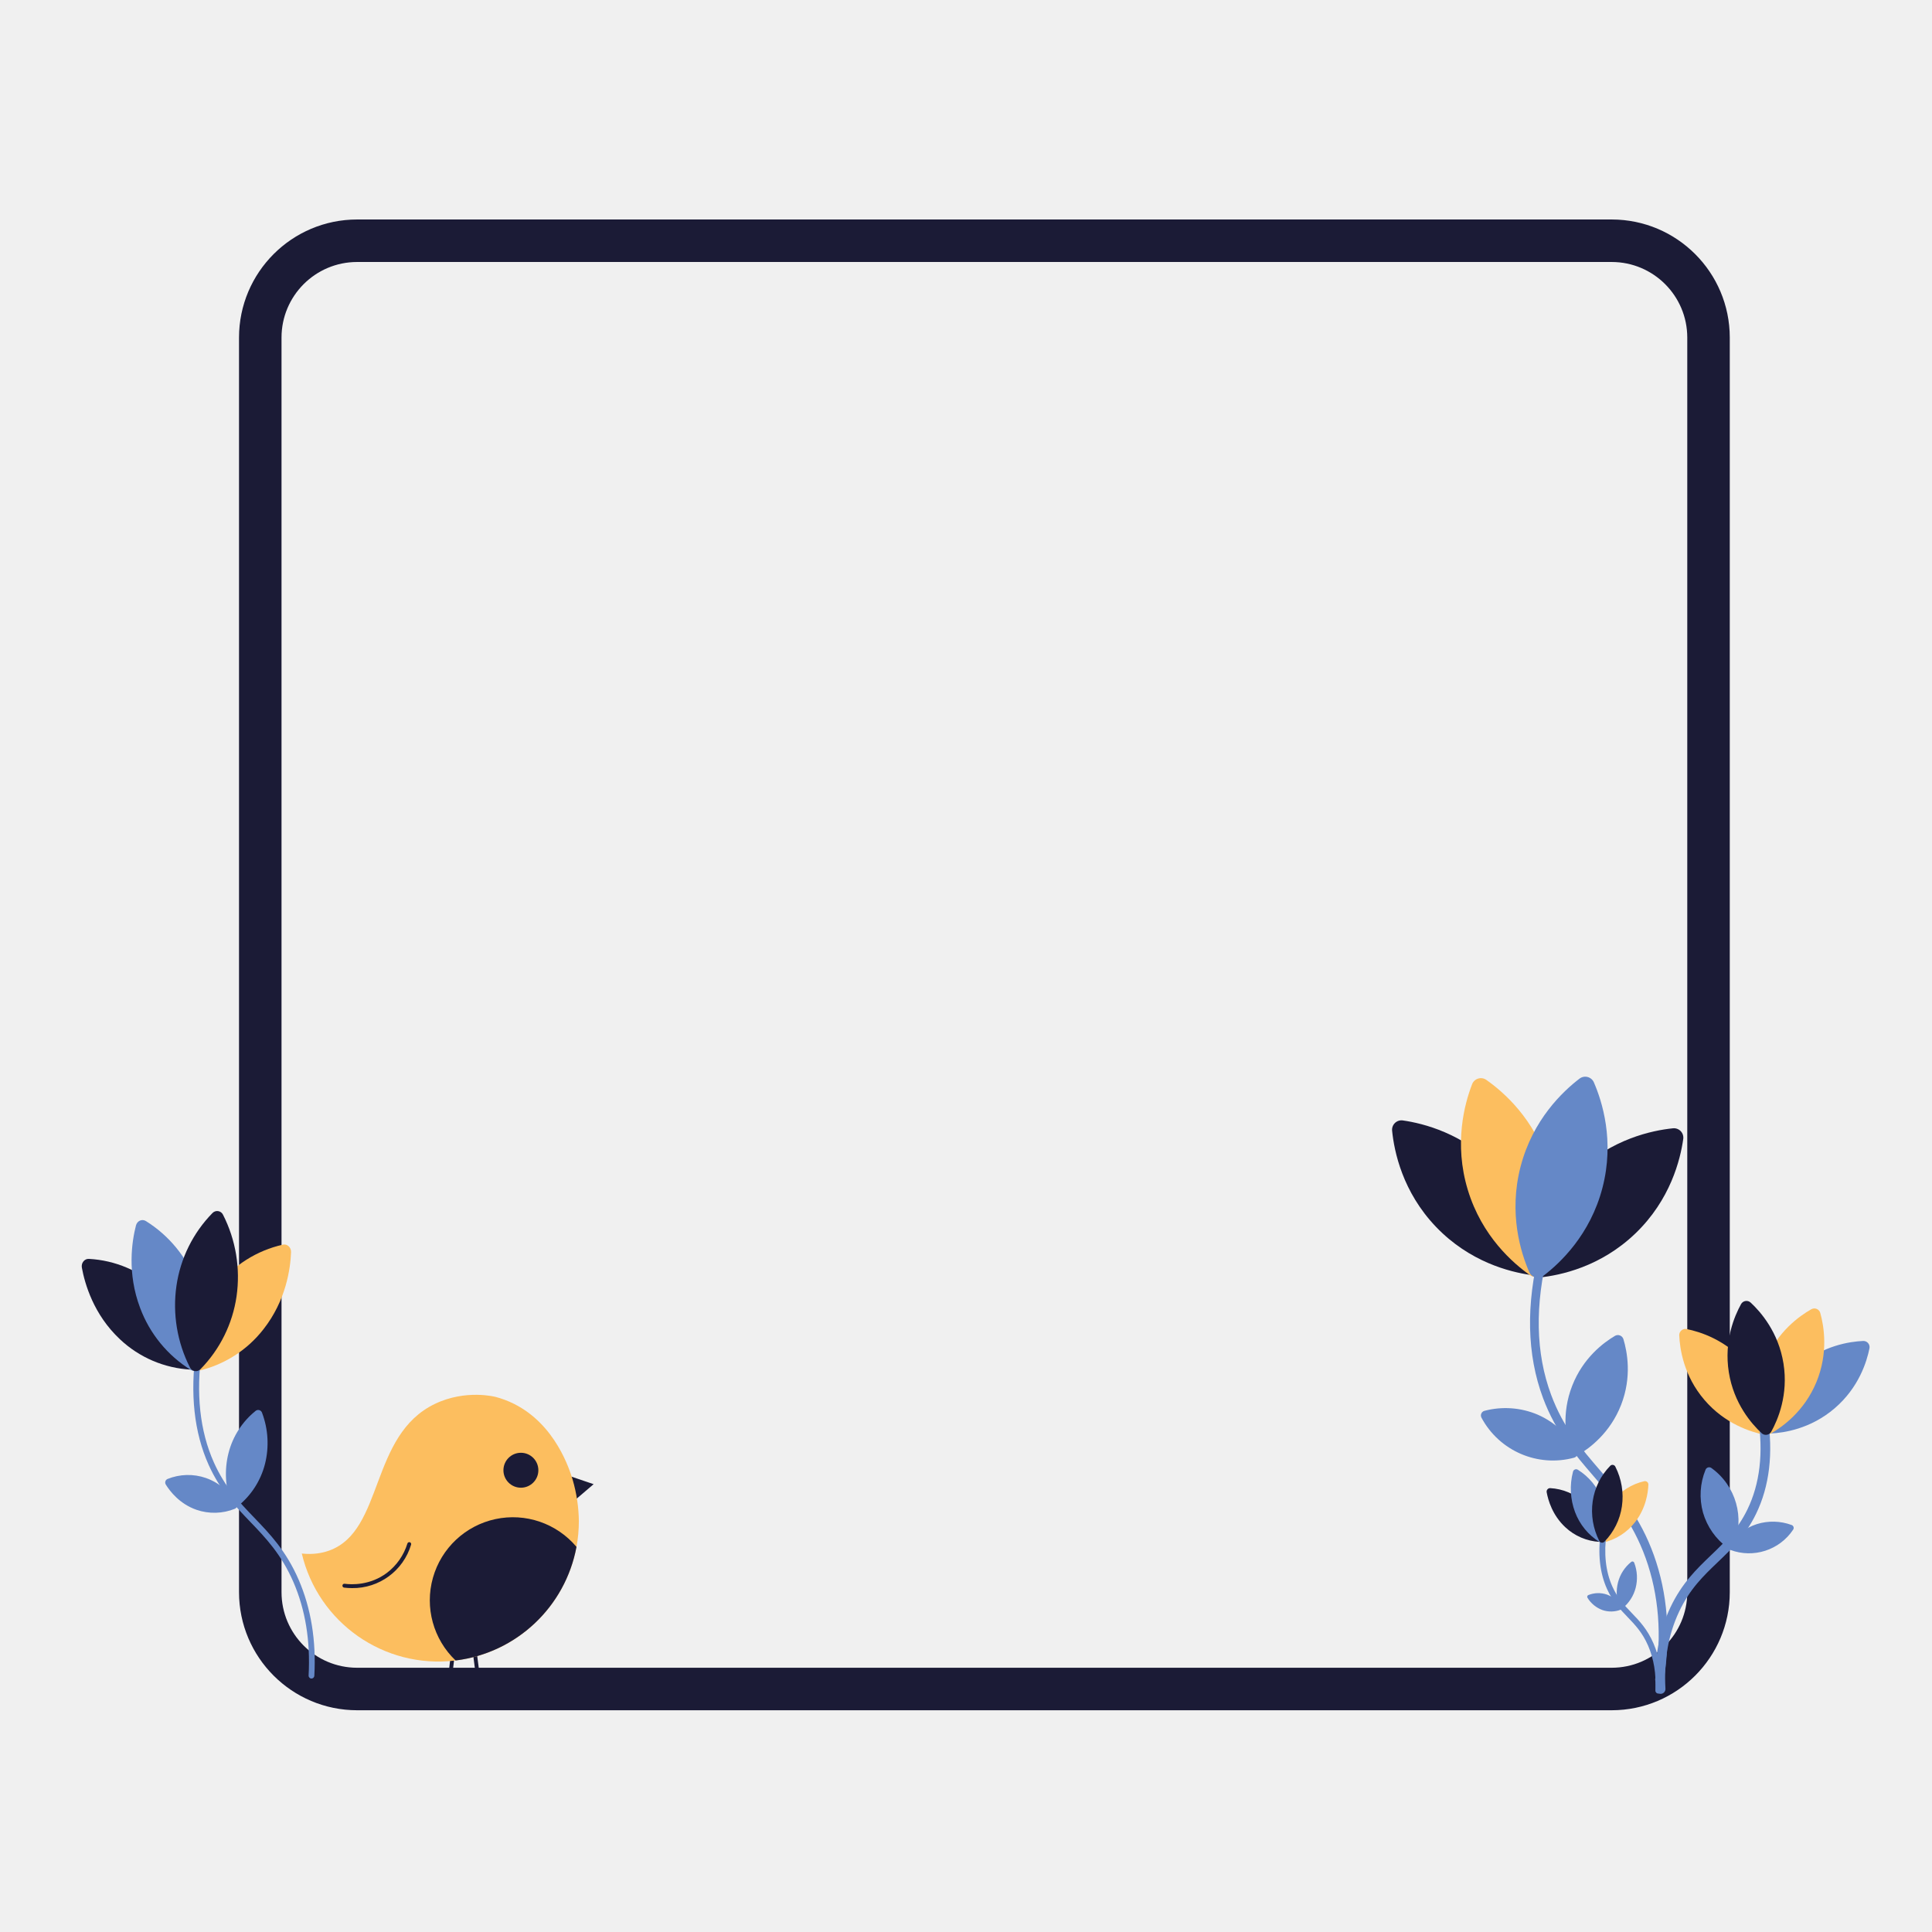
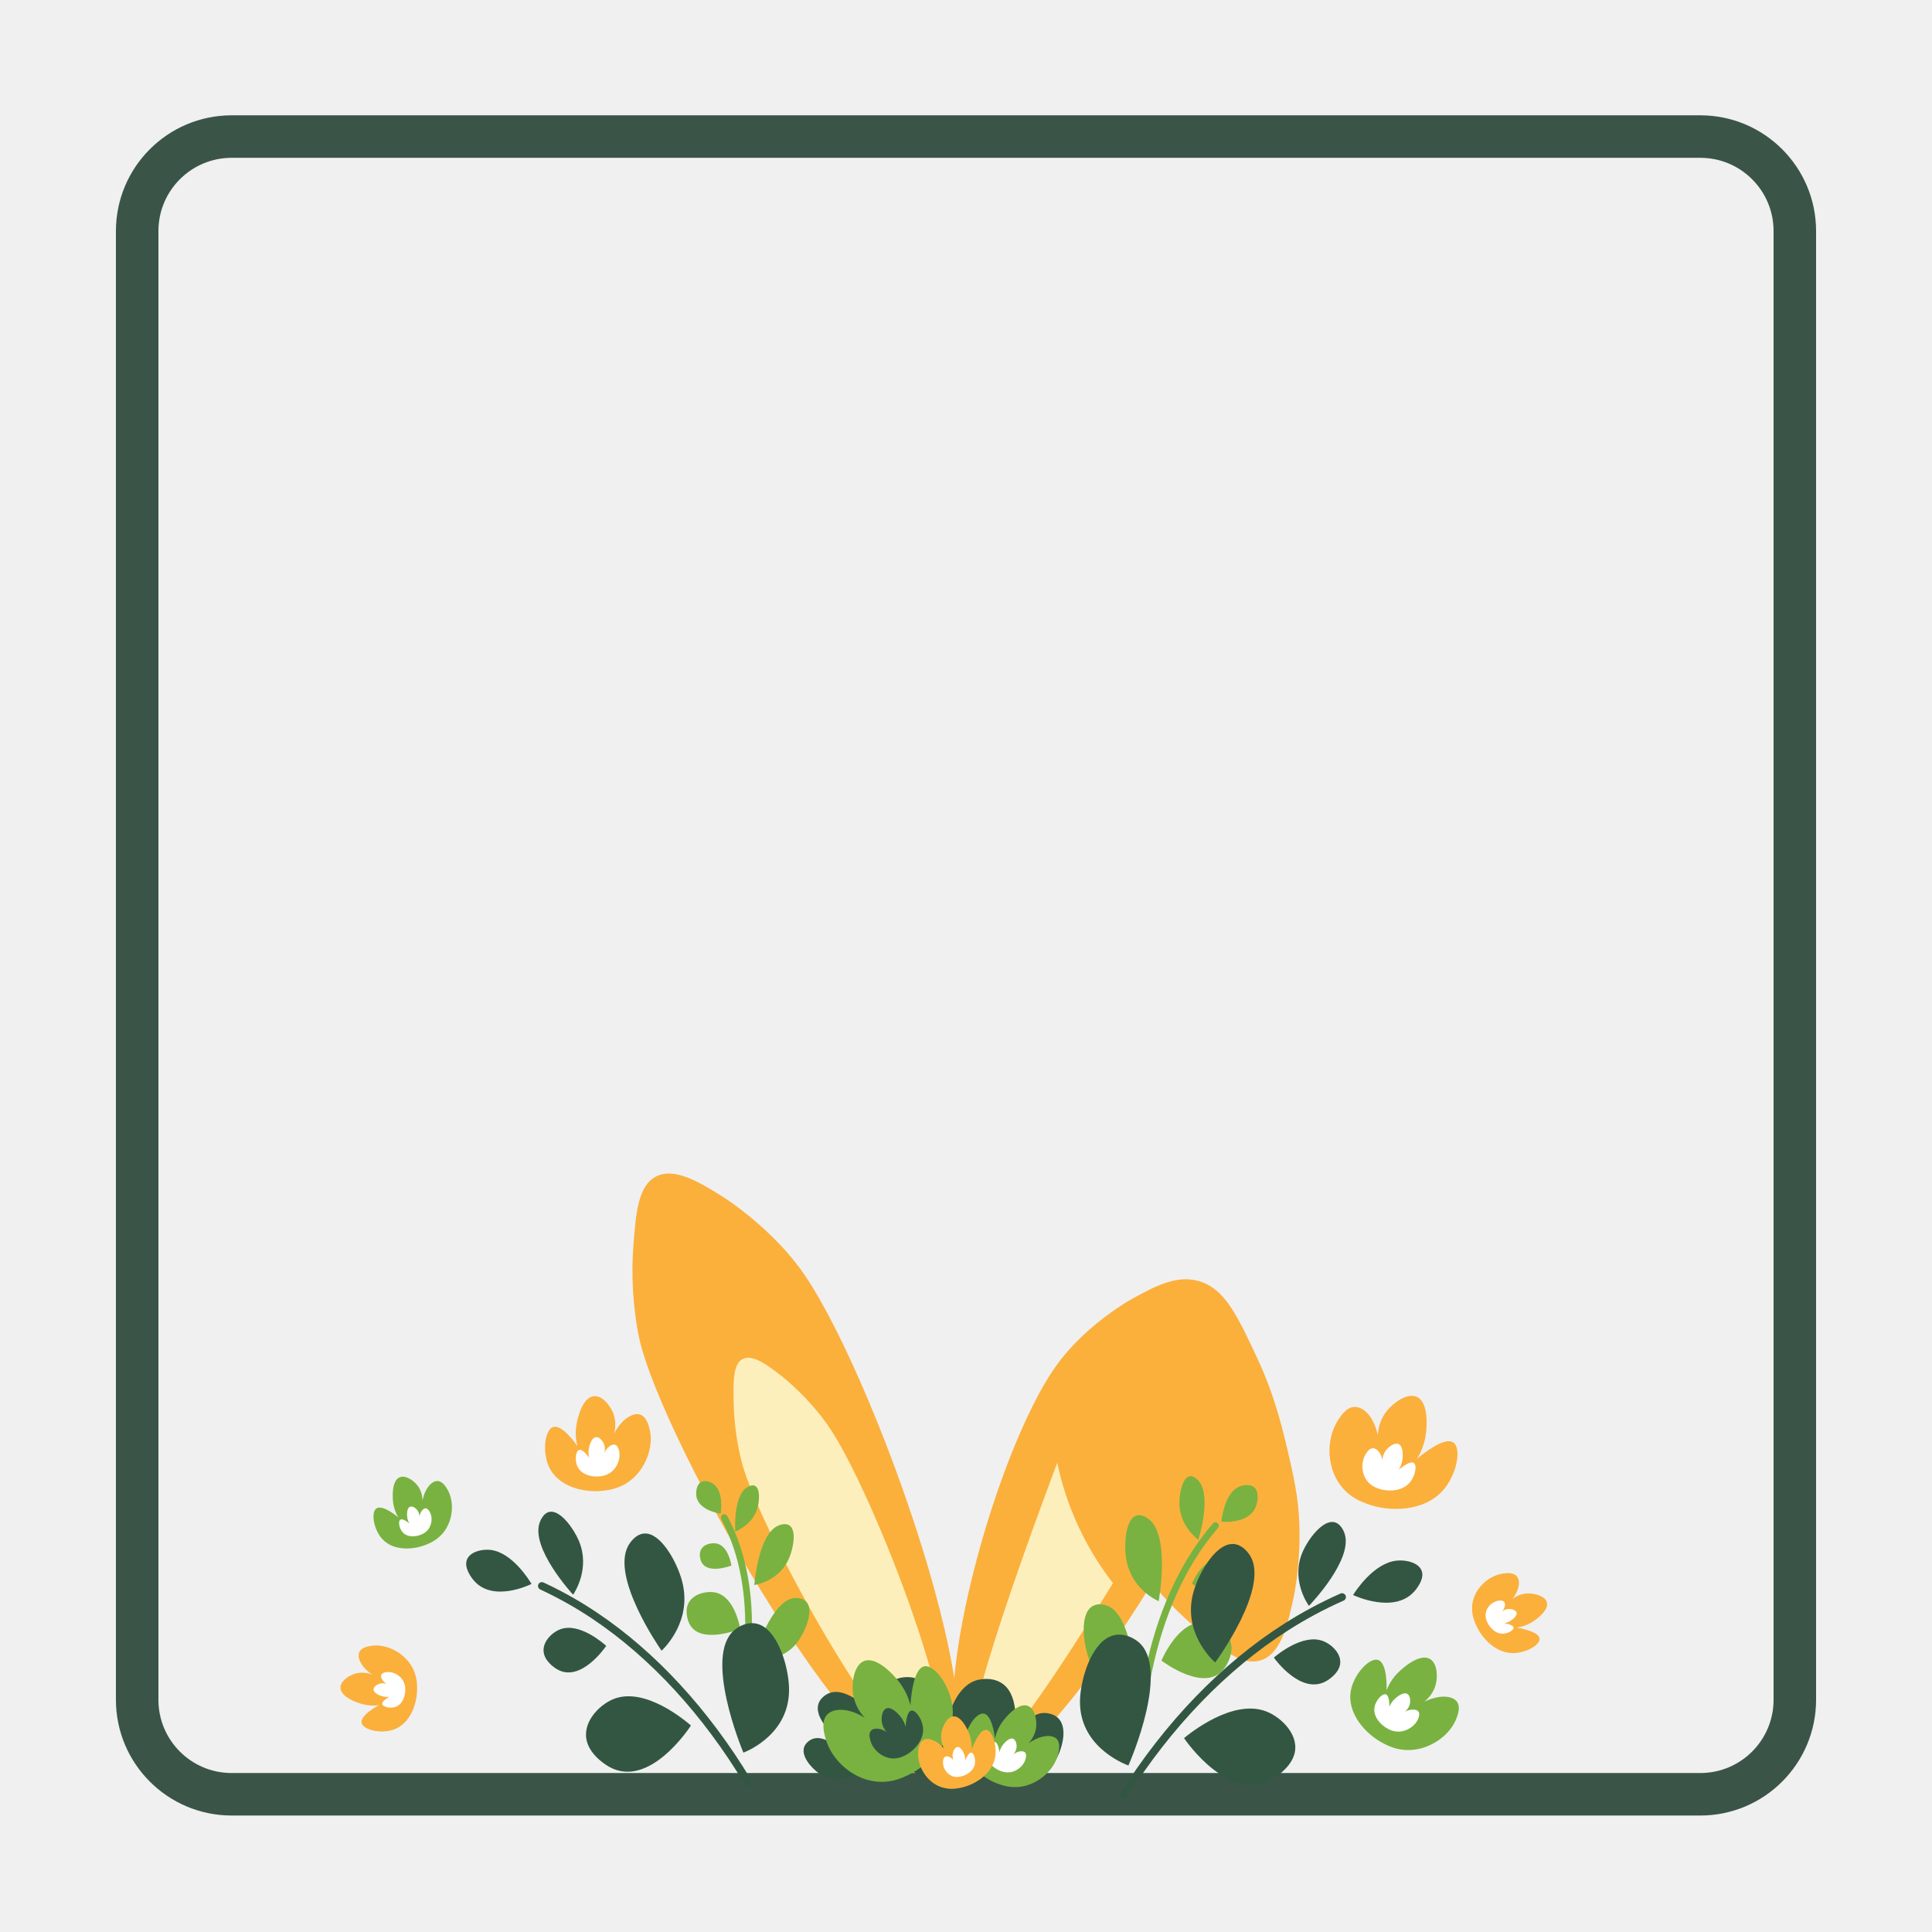
<svg xmlns="http://www.w3.org/2000/svg" viewBox="0 0 2000 2000" width="300" height="300" fill="none">
  <defs>
-     <style>.clse6-1{fill:#1b1b36}.clse6-2{fill:#6588c7}.clse6-3{fill:#fcbe5f}</style>
+     <style>.clse8-1{fill:#79b241}.clse8-2{fill:#fff}.clse8-3{fill:#fbb03c}.clse8-4{fill:#fdefbb}.clse8-6{fill:#335643}</style>
  </defs>
-   <path class="clse6-1" d="M1668.47 1770.45H369.63a122.34 122.34 0 0 1-122.2-122.2V349.41a122.34 122.34 0 0 1 122.2-122.2h1298.84a122.33 122.33 0 0 1 122.19 122.2v1298.84a122.33 122.33 0 0 1-122.19 122.2M369.63 271.21a78.29 78.29 0 0 0-78.2 78.2v1298.84a78.29 78.29 0 0 0 78.2 78.2h1298.84a78.28 78.28 0 0 0 78.19-78.2V349.41a78.28 78.28 0 0 0-78.19-78.2Z" />
-   <path class="clse6-2" d="M1862 1414.35c-25 21.45-33.15 48.17-35.92 62a6.38 6.38 0 0 0 6.55 7.61c14.12-.65 41.77-4.75 66.72-26.2s33.15-48.17 35.92-62a6.38 6.38 0 0 0-6.55-7.61c-14.12.65-41.72 4.75-66.72 26.2" />
-   <path class="clse6-3" d="M1827.4 1408.88c-12.55 30.41-7.79 57.95-4 71.57a6.38 6.38 0 0 0 9.28 3.83c12.3-7 35.1-23.13 47.66-53.54s7.79-58 4-71.57a6.37 6.37 0 0 0-9.28-3.83c-12.3 6.96-35.06 23.13-47.66 53.54" />
-   <path class="clse6-3" d="M1807.94 1411.89c21.39 25 25.42 52.66 26 66.78a6.38 6.38 0 0 1-7.63 6.53c-13.86-2.8-40.56-11.07-61.95-36.07s-25.42-52.66-26-66.78a6.38 6.38 0 0 1 7.63-6.53c13.86 2.8 40.56 11.07 61.95 36.07" />
-   <path class="clse6-2" d="M1762.93 1565.79a68.6 68.6 0 0 0 25.55 36.45 4 4 0 0 0 6-1.7 67.52 67.52 0 0 0-22.86-80.88 4 4 0 0 0-6 1.7 68.62 68.62 0 0 0-2.69 44.43" />
-   <path class="clse6-2" d="M1818.52 1577.8a55.78 55.78 0 0 0-28.87 21.82 3.22 3.22 0 0 0 1.55 4.83 54.93 54.93 0 0 0 65.06-20.94 3.22 3.22 0 0 0-1.55-4.83 55.86 55.86 0 0 0-36.19-.88" />
-   <path class="clse6-2" d="M1719.09 1753.45a5 5 0 0 1-5-4.7c-1.86-31 3.2-59.45 15-84.56 11.93-25.31 27.33-40 42.22-54.3 14-13.41 27.25-26.08 37.51-47.1 13.05-26.74 16.8-58.89 11.13-95.55a5 5 0 0 1 9.89-1.52c6 38.71 1.93 72.85-12 101.46-11 22.62-25.54 36.5-39.57 49.93-14.89 14.25-29 27.71-40.1 51.35s-15.85 50.38-14.1 79.69a5 5 0 0 1-4.69 5.29Z" />
-   <path class="clse6-1" d="M1789.67 1420.55c5.18 32.49 23.62 53.49 34 63.11a6.38 6.38 0 0 0 9.92-1.58c6.85-12.37 17.85-38.06 12.67-70.55s-23.62-53.49-34-63.12a6.39 6.39 0 0 0-9.92 1.58c-6.85 12.37-17.85 38.06-12.67 70.56m-239.89-211.01c34.79 36.29 43.33 78.12 45.49 99.61a9.75 9.75 0 0 1-11.08 10.62c-21.38-3.07-62.81-13.38-97.59-49.67s-43.33-78.12-45.49-99.61a9.75 9.75 0 0 1 11.08-10.62c21.37 3.07 62.81 13.38 97.59 49.67" />
-   <path class="clse6-3" d="M1603.2 1206.3c14.62 48.1 3.32 89.28-4.47 109.42a9.75 9.75 0 0 1-14.68 4.46c-17.68-12.4-50-40.33-64.59-88.43s-3.32-89.27 4.47-109.41a9.74 9.74 0 0 1 14.68-4.46c17.68 12.4 49.97 40.33 64.59 88.42" />
-   <path class="clse6-1" d="M1632.35 1213.74c-36.2 34.88-46.4 76.34-49.42 97.72a9.75 9.75 0 0 0 10.65 11c21.48-2.21 63.29-10.86 99.5-45.73s46.4-76.34 49.42-97.72a9.75 9.75 0 0 0-10.65-11c-21.48 2.21-63.3 10.86-99.5 45.73" />
-   <path class="clse6-2" d="M1658.86 1229.6c-12.65 48.64-43.79 77.86-61 91a9.76 9.76 0 0 1-14.85-3.87c-8.59-19.81-21.55-60.5-8.89-109.14s43.8-77.86 61-91a9.75 9.75 0 0 1 14.85 3.86c8.6 19.81 21.55 60.55 8.89 109.15m19.28 224.78c-11.34 29.08-32.67 44.84-44.2 51.67a6.06 6.06 0 0 1-8.88-3.46c-3.86-12.84-8.89-38.88 2.45-68s32.67-44.83 44.21-51.67a6 6 0 0 1 8.87 3.47c3.87 12.88 8.9 38.91-2.45 67.99" />
-   <path class="clse6-2" d="M1591.85 1464.46a85.22 85.22 0 0 1 40.69 37.44 4.92 4.92 0 0 1-3.07 7.11 83.91 83.91 0 0 1-95.85-41.41 4.93 4.93 0 0 1 3.08-7.11 85.22 85.22 0 0 1 55.15 3.97" />
-   <path class="clse6-2" d="M1717.94 1743.09a4 4 0 0 1-.7-.06 4.49 4.49 0 0 1-3.75-5.14c7.06-44.84 3.75-86.83-9.86-124.8-13.67-38.13-34.16-61.94-54-85-19.18-22.27-39-45.31-52.27-80.8-16.8-45-17.9-96.82-3.27-154.18a4.5 4.5 0 1 1 8.72 2.22c-14.17 55.55-13.16 105.62 3 148.81 12.69 34 31.14 55.41 50.66 78.08 20.36 23.65 41.41 48.1 55.64 87.8 14.12 39.41 17.58 82.9 10.28 129.24a4.5 4.5 0 0 1-4.45 3.83" />
-   <path class="clse6-1" d="M1640.3 1555.73c13.33 12.46 17.72 28 19.19 36a3.61 3.61 0 0 1-3.5 4.42 56.28 56.28 0 0 1-35.65-15.23c-13.34-12.46-17.72-28-19.2-36a3.62 3.62 0 0 1 3.5-4.42 56.28 56.28 0 0 1 35.66 15.23" />
-   <path class="clse6-2" d="M1658.79 1552.55a69.53 69.53 0 0 1 2.13 41.59 3.33 3.33 0 0 1-5 2.22 62.4 62.4 0 0 1-25.47-31.11 69.45 69.45 0 0 1-2.13-41.59 3.34 3.34 0 0 1 5-2.23 62.47 62.47 0 0 1 25.47 31.12" />
-   <path class="clse6-3" d="M1669.19 1554.3c-11.43 14.53-13.58 30.6-13.91 38.81a3.51 3.51 0 0 0 4.07 3.79 58 58 0 0 0 33.11-21c11.43-14.53 13.59-30.6 13.92-38.81a3.51 3.51 0 0 0-4.08-3.79 58 58 0 0 0-33.11 21" />
-   <path class="clse6-2" d="M1693.24 1643.73a39.84 39.84 0 0 1-13.65 21.18 2 2 0 0 1-3.21-1 43.2 43.2 0 0 1-1.43-25.82 39.84 39.84 0 0 1 13.65-21.19 2 2 0 0 1 3.21 1 43.1 43.1 0 0 1 1.43 25.83" />
-   <path class="clse6-2" d="M1663.53 1650.71a30.3 30.3 0 0 1 15.44 12.68 2 2 0 0 1-.83 2.8 27.52 27.52 0 0 1-19.34.52 30.4 30.4 0 0 1-15.43-12.68 1.94 1.94 0 0 1 .83-2.81 27.56 27.56 0 0 1 19.33-.51" />
-   <path class="clse6-2" d="M1716.66 1753.15h-.17a3 3 0 0 1-2.83-3.16c.94-17.06-1.6-32.66-7.54-46.37s-13.46-21.54-21.41-29.81c-7.5-7.81-15.27-15.89-21.17-29-7.46-16.61-9.62-36.42-6.43-58.9a3 3 0 0 1 6 .85c-3 21.33-1 40 6 55.59 5.48 12.2 12.55 19.56 20 27.34 8 8.29 16.2 16.87 22.58 31.58s9 31.09 8 49.09a3 3 0 0 1-3.03 2.79" />
-   <path class="clse6-1" d="M1679 1559.33a65.74 65.74 0 0 1-18.17 36.67 3.26 3.26 0 0 1-5.3-.92 68.9 68.9 0 0 1-6.77-41 65.8 65.8 0 0 1 18.16-36.68 3.26 3.26 0 0 1 5.3.92 68.93 68.93 0 0 1 6.78 41.01m-1513.67-224.8c27.43 25.65 36.46 57.6 39.49 74.18.89 4.86-2.65 9.34-7.2 9.11a115.86 115.86 0 0 1-73.37-31.34c-27.44-25.65-36.46-57.6-39.5-74.18-.89-4.86 2.65-9.34 7.2-9.11a115.9 115.9 0 0 1 73.38 31.34" />
-   <path class="clse6-2" d="M203.38 1328c13.8 36.37 8.56 69.31 4.38 85.59-1.23 4.77-6.25 7-10.21 4.58a128.5 128.5 0 0 1-52.42-64c-13.8-36.37-8.56-69.31-4.38-85.59 1.23-4.77 6.25-7 10.21-4.58a128.5 128.5 0 0 1 52.42 64" />
-   <path class="clse6-3" d="M224.78 1331.58c-23.52 29.9-28 63-28.64 79.87-.19 4.94 3.94 8.78 8.4 7.8a119.27 119.27 0 0 0 68.12-43.13c23.53-29.9 28-63 28.64-79.87.2-4.94-3.93-8.78-8.39-7.8a119.3 119.3 0 0 0-68.13 43.13" />
-   <path class="clse6-2" d="M274.28 1515.62a81.94 81.94 0 0 1-28.1 43.59 4.2 4.2 0 0 1-6.6-2 88.63 88.63 0 0 1-3-53.13 82 82 0 0 1 28.09-43.59 4.21 4.21 0 0 1 6.6 2 88.7 88.7 0 0 1 3.01 53.13" />
-   <path class="clse6-2" d="M213.14 1530c17.39 6.09 27.35 19 31.76 26.1a4 4 0 0 1-1.71 5.77 56.73 56.73 0 0 1-39.8 1.06c-17.39-6.08-27.35-19-31.75-26.1a4 4 0 0 1 1.71-5.77 56.7 56.7 0 0 1 39.79-1.06" />
-   <path class="clse6-2" d="M322.46 1737.63h-.16a3 3 0 0 1-2.83-3.16c1.95-35.59-3.35-68.18-15.79-96.85s-28.84-45.81-44.67-62.28c-15.26-15.88-31-32.31-43-58.87-15.1-33.62-19.46-73.81-13-119.45a3 3 0 1 1 5.94.85c-6.32 44.5-2.11 83.57 12.51 116.15 11.5 25.61 26.22 40.93 41.81 57.16 16.2 16.86 32.95 34.29 45.86 64.06 12.8 29.53 18.28 63 16.27 99.56a3 3 0 0 1-2.94 2.83" />
-   <path class="clse6-1" d="M244.88 1341.94a135.42 135.42 0 0 1-37.38 75.47 6.7 6.7 0 0 1-10.9-1.89 141.83 141.83 0 0 1-13.95-84.37 135.42 135.42 0 0 1 37.35-75.47 6.71 6.71 0 0 1 10.91 1.89 141.9 141.9 0 0 1 13.97 84.37M464.32 1752h-.24a2 2 0 0 1-1.75-2.22l7.3-62.19a2 2 0 0 1 4 .47l-7.3 62.19a2 2 0 0 1-2.01 1.75m32.41.78a2 2 0 0 1-2-1.74l-8.29-63.69a2 2 0 1 1 4-.51l8.29 63.69a2 2 0 0 1-1.73 2.24Zm87.38-226.68 30.41 10.31-20.34 17.38a40.5 40.5 0 0 1-7-10.19 32.9 32.9 0 0 1-3.07-17.5" />
-   <path class="clse6-3" d="M599.23 1574.66a145.37 145.37 0 0 1-286.81 33.56c12.33 1.29 21.7-.61 28.68-3.19 56.62-20.85 41.31-119.42 109.33-151.84 32.09-15.31 62.75-7.08 62.75-7.08a100 100 0 0 1 18.91 7.15c43.27 21.62 57.65 68.52 60.72 78.53a159 159 0 0 1 6.42 42.87" />
-   <path class="clse6-1" d="M596.79 1601.33a145.46 145.46 0 0 1-125.14 117.61 86 86 0 1 1 125.14-117.61" />
-   <circle class="clse6-1" cx="539.23" cy="1521.99" r="18.08" />
-   <path class="clse6-1" d="M364.35 1644a63 63 0 0 1-8.12-.5 2 2 0 0 1 .51-4c7.36 1 26.36 1.76 43.76-11.24a60.34 60.34 0 0 0 21.24-30.42 2 2 0 0 1 3.83 1.17 63 63 0 0 1-61.22 45Z" />
+   <path class="clse8-1" d="M443.92 1597.83a39.94 39.94 0 0 0 14.8-11c10.72-13.13 11.62-32.57 4.65-44.61-1.66-2.86-5.46-9.42-11.1-9.06-6 .38-12.55 8.31-14.88 20-.1-2.94-.73-9.81-5.45-15.69-4.16-5.19-12.74-11.15-18.84-7.88-7.5 4-7 19.8-6 26.75a39.1 39.1 0 0 0 5.2 14.44c-1.47-1.23-16.78-13.9-22.9-9.09-5.41 4.25-2.63 21.38 6 31.14 11.82 13.34 33.84 11.97 48.52 5" />
+   <path class="clse8-2" d="M436.88 1588.24a16.64 16.64 0 0 0 6.13-4.57c4.44-5.45 4.81-13.5 1.92-18.49-.68-1.19-2.26-3.9-4.59-3.76s-5.2 3.45-6.17 8.3a11.06 11.06 0 0 0-2.26-6.51c-1.72-2.15-5.28-4.61-7.8-3.26-3.12 1.67-2.91 8.21-2.48 11.08a16.2 16.2 0 0 0 2.15 6c-.6-.51-6.95-5.76-9.48-3.77-2.25 1.76-1.09 8.86 2.47 12.9 4.9 5.54 14.02 4.97 20.11 2.08" />
+   <path class="clse8-3" d="M431.74 1745.05a42.4 42.4 0 0 0-4.89-18.93c-8.57-15.77-27.25-24.44-41.85-22.44-3.47.47-11.42 1.57-13.33 7.23-2 6 3.11 15.63 13.64 22.61-2.92-1.08-9.91-3.22-17.56-1-6.75 2-16 8-15.27 15.3.94 9 16.59 14.81 23.81 16.58a41.4 41.4 0 0 0 16.23.7c-1.79.94-20.35 10.86-18.09 18.78 2 7 19.9 11.16 32.91 6.64 17.85-6.16 25.34-28.29 24.4-45.47" />
+   <path class="clse8-2" d="M419.52 1748.11a17.6 17.6 0 0 0-2-7.84c-3.55-6.54-11.29-10.13-17.34-9.3-1.44.2-4.73.65-5.52 3s1.29 6.47 5.65 9.36a11.8 11.8 0 0 0-7.28-.39c-2.79.83-6.64 3.32-6.32 6.34.38 3.72 6.87 6.14 9.86 6.87a17.1 17.1 0 0 0 6.73.29c-.74.39-8.43 4.5-7.5 7.78.83 2.91 8.25 4.63 13.64 2.75 7.36-2.57 10.47-11.74 10.08-18.86" />
+   <path class="clse8-3" d="M826.82 1311.28c74.49 98.79 216.9 498.61 146.84 529.94-70.95 31.78-288.29-346.52-312.13-456.67-2.5-11.54-9.25-49.59-5.91-94 2.52-33.63 4.69-62.48 23-72.38 19.73-10.69 47.24 6.64 70.52 21.3-.02-.02 44.86 28.24 77.68 71.81" />
+   <path class="clse8-3" d="M1342.38 1547.83c-2-13.21-4.11-23.13-7.26-36.9-6.14-26.92-14.62-64.11-32.79-103.15-21.54-46.26-34.7-74.54-62.14-81.81-23.07-6.12-44.64 5.67-68.35 18.64 0 0-46 25.17-76.87 67-68.69 93.25-147.31 393.31-87.2 420.19 37.47 16.75 115.76-80.82 184.81-192.87a354 354 0 0 0 44.64 45.55c25.77 21.76 47.86 40.43 67.75 34.32 21.46-6.59 28.36-38.36 34.21-65.24 0 .04 11.27-51.76 3.2-105.73" />
+   <path class="clse8-4" d="M857.22 1475.77c47.48 68.39 149.91 336.34 112.12 352.85-38.28 16.72-181.78-241.34-201.32-314.31a277.7 277.7 0 0 1-8.53-61.49c-.43-21.73-.8-40.38 9-45.82 10.54-5.86 27 6.93 41 17.76-.07 0 26.79 20.86 47.73 51.01" />
+   <path class="clse8-4" d="M1094.46 1514.18q-112.63 300.71-86.85 313.08 22 10.54 144.51-188.34a308.3 308.3 0 0 1-43.53-77 305 305 0 0 1-14.13-47.74" />
+   <path class="clse8-1" d="M1300.68 1557.83c-6.08 20.3-34.61 17.52-36.32 17.33.34-3.13 3.28-27.81 16.71-35.31 6-3.32 16.15-4.47 19.63 3 2.66 5.74.3 13.98-.02 14.98m-59.21-23.99c12.57 16.18-.2 57.62-1 60.08-2.16-1.6-19.12-14.65-19.55-37.25-.19-10 2.81-25.58 9.6-28.13 5.2-1.94 10.33 4.46 10.95 5.3m31.25 109.35c-11.24 15.8-37.18-2.68-38.72-3.8 1.17-2.77 10.68-24.46 25.29-24.08 6.49.17 16.33 4.75 17.54 13.77.92 6.86-3.56 13.33-4.11 14.11m-82.34-69.65c20.4 18.11 9.74 80.33 9.07 84-3.3-1.47-29.29-13.66-33.82-45-2-13.91-.52-36.62 8.55-42.56 6.9-4.48 15.2 2.67 16.2 3.56m77.1 153.46c-19.25 26.17-62.56-6-65.14-8 2-4.61 18.47-40.78 43.08-39.54 10.92.54 27.4 8.65 29.27 23.9 1.41 11.64-6.26 22.33-7.21 23.64m-121.11-64.76c27.3 10.69 29.74 85.67 29.85 90.16-4.08-.09-36.33-1.49-48.76-34.56-5.52-14.67-9.12-40.9-.25-51.87 6.79-8.36 17.79-4.25 19.16-3.73" />
+   <path class="clse8-1" d="M1181.91 1778.31h-.39a3.52 3.52 0 0 1-3.1-3.87c6.84-61.81 24.52-117.63 51.15-161.42a272.3 272.3 0 0 1 26-35.92 3.5 3.5 0 1 1 5.31 4.57 264 264 0 0 0-25.32 35c-26.1 42.92-43.45 97.75-50.17 158.55a3.5 3.5 0 0 1-3.48 3.09M720.7 1547.06c.75 16.34 23.9 19.65 25.28 19.83.36-2.41 3-21.42-6.17-29.57-4-3.61-11.88-6.39-16.14-1.44-3.25 3.77-3.01 10.38-2.97 11.18m51.67-6.76c-13.19 9.73-11.36 43.14-11.24 45.13 2-.79 18.07-7.35 22.93-24.17 2.16-7.47 2.89-19.66-2-22.85-3.69-2.41-9.06 1.42-9.69 1.89m-46.61 75.89c5.75 14 30 5 31.42 4.47-.38-2.29-3.56-20.31-15.21-22.78-5.17-1.1-13.88.46-16.64 7-2.1 4.94.15 10.62.43 11.31m79.12-36.54c-19.76 9.69-23.77 58.25-24 61.15 2.9-.48 25.92-4.69 35.77-27.27 4.37-10 7.73-27.28 1.75-33.45-4.54-4.69-12.55-.9-13.52-.43m-91.72 100.2c10 23.22 50.73 7.33 53.16 6.35-.68-3.84-6.46-34-26.19-37.72-8.76-1.65-23.43 1.3-28 12.35-3.4 8.42.53 17.88 1.03 19.02M822 1654.31c-23.75 2.84-40.67 58.46-41.66 61.8 3.25.7 29.06 5.74 45.52-16.64 7.3-9.93 15.4-28.87 10.57-38.75-3.69-7.53-13.27-6.55-14.43-6.41" />
+   <path class="clse8-1" d="M771.36 1735.29h-.52a3.5 3.5 0 0 1-3-4c6.81-46.61 4.05-90.75-8-127.64a197.5 197.5 0 0 0-13-30.82 3.5 3.5 0 1 1 6.18-3.27 203 203 0 0 1 13.46 31.91c12.37 37.92 15.23 83.16 8.25 130.83a3.49 3.49 0 0 1-3.37 2.99" />
+   <path d="M1760.3 1879.43H239.7A119.86 119.86 0 0 1 120 1759.7V239.09a119.86 119.86 0 0 1 119.7-119.72h1520.6A119.86 119.86 0 0 1 1880 239.09V1759.7a119.86 119.86 0 0 1-119.7 119.73M239.7 163.37a75.81 75.81 0 0 0-75.7 75.72V1759.7a75.81 75.81 0 0 0 75.73 75.73H1760.3a75.81 75.81 0 0 0 75.7-75.73V239.09a75.81 75.81 0 0 0-75.73-75.72Z" style="fill:#3a5548" />
+   <path class="clse8-6" d="M491 1636.68c19.64 22 57 4.15 59.24 3-2.21-3.7-20-32.75-42.53-35.21-10-1.1-24.53 2.65-25.1 13.68-.44 8.46 7.39 17.45 8.39 18.53m67.38-59.68c-8.11 26.39 32.46 71.18 34.91 73.84 2.05-3.08 17.9-27.81 5.86-56-5.34-12.51-18.12-30.22-28.81-29.93-8.15.24-11.56 10.8-11.96 12.09m18.46 151.12C601 1742 626.08 1706 627.55 1703.8c-3.14-2.83-28.23-24.84-48-17-8.76 3.49-19.63 14.14-16.25 25.91 2.62 9 12.35 14.72 13.54 15.41m73.45-127.87c-17.72 32.73 31.6 104.3 34.58 108.56 3.68-3.49 32.33-31.74 21-72.79-5-18.22-19.75-45.56-35.44-48.33-11.94-2.1-19.27 10.95-20.14 12.56m-19.48 228.87c40.9 22.63 82-39.12 84.44-42.85-5.35-4.68-48-41.09-80.88-27.11-14.6 6.21-32.56 24.6-26.58 44.4 4.55 15.08 21.01 24.44 23.02 25.56m129.11-141.43c-31.28 27 7.29 121 9.64 126.65 5.51-2.18 48.75-20.25 47.23-67.45-.67-21-10.4-55.22-28.64-64.3-13.89-6.92-26.69 3.76-28.23 5.1" />
+   <path class="clse8-6" d="M774.33 1848.94a4 4 0 0 1-3.43-1.94c-43.21-71.92-97.62-131-157.33-171a400 400 0 0 0-54.28-30.56 4 4 0 1 1 3.36-7.26 406 406 0 0 1 55.35 31.18C678.7 1710 733.94 1770 777.76 1842.88a4 4 0 0 1-1.37 5.49 4.1 4.1 0 0 1-2.06.57m168.81-112.59c39.62 5.13 54.41 100.13 55.25 105.83-5.69 1.15-50.79 9.44-73.12-28.91-9.91-17-18.92-49.39-8.24-66.18 8.13-12.78 24.15-10.99 26.11-10.74" />
+   <path class="clse8-6" d="M1011.93 1739.11c-41 10.62-39.66 107.05-39.52 112.82 6.23.36 55.47 2.31 72.23-38.9 7.44-18.29 11.17-51.7-3.15-66.89-10.9-11.56-27.49-7.55-29.56-7.03" />
+   <path class="clse8-6" d="M1079.84 1773.27c-27.59 1.47-39.2 63.26-39.86 67 3.93 1 35.14 8.66 51.19-15.5 7.12-10.72 13.83-31.58 6.65-43.14-5.47-8.84-16.62-8.43-17.98-8.36M858 1752.86c24.29-10.19 63.33 38.88 65.65 41.84-2.88 2.54-26 22.16-51.08 7.76-11.14-6.4-26.71-21.8-26-34.87.53-9.95 10.26-14.23 11.43-14.73m-17.29 47.46c18.72-7.86 48.83 30 50.61 32.26-2.22 2-20 17.09-39.38 6-8.59-4.93-20.6-16.81-20.06-26.89.4-7.69 7.9-10.98 8.83-11.37m622.79-152.24c-20.83 22.27-60.46 4.19-62.82 3.07 2.35-3.73 21.23-33.1 45.1-35.59 10.59-1.11 26 2.68 26.61 13.84.46 8.49-7.87 17.6-8.89 18.68m-71.5-60.33c8.6 26.68-34.42 72-37 74.65-2.17-3.11-19-28.12-6.21-56.61 5.67-12.65 19.21-30.55 30.55-30.26 8.66.23 12.28 10.91 12.66 12.22m-19.53 152.77c-25.64 14-52.21-22.38-53.78-24.58 3.34-2.86 29.94-25.12 50.86-17.16 9.29 3.53 20.82 14.3 17.23 26.2-2.78 9.02-13.05 14.85-14.31 15.54m-77.88-129.27c18.78 33.08-33.51 105.45-36.67 109.75-3.91-3.53-34.28-32.09-22.28-73.6 5.33-18.42 20.94-46.06 37.58-48.85 12.67-2.13 20.45 11.07 21.37 12.7m20.65 231.38c-43.37 22.88-87-39.54-89.53-43.32 5.67-4.73 50.87-41.54 85.75-27.4 15.48 6.28 34.53 24.87 28.19 44.89-4.82 15.2-22.27 24.71-24.41 25.83m-136.89-142.99c33.16 27.35-7.73 122.38-10.23 128-5.84-2.2-51.68-20.47-50.08-68.19.71-21.18 11-55.83 30.37-65 14.73-6.95 28.3 3.85 29.94 5.19" />
+   <path class="clse8-6" d="M1163.06 1862.63a4 4 0 0 1-2.12-.62 4 4 0 0 1-1.26-5.51c46.45-73.71 105-134.36 169.33-175.4a439.5 439.5 0 0 1 58.67-31.49 4 4 0 1 1 3.23 7.32 429 429 0 0 0-57.59 30.92c-63.34 40.4-121 100.19-166.87 172.91a4 4 0 0 1-3.39 1.87" />
+   <path class="clse8-3" d="M1414.43 1556.53c-5.82-2.21-15.5-6-23.91-15.43-17.2-19.2-18.17-49.46-6.46-69.15 2.79-4.68 9.17-15.39 18.37-15.53 9.78-.14 20.32 11.43 23.83 29.43a44 44 0 0 1 9.31-25.2c6.94-8.63 21.13-19 31-14.64 12.18 5.37 11 30.08 9.09 41.07a65.1 65.1 0 0 1-8.87 23.2c2.42-2.1 27.8-23.8 37.68-17 8.74 6 3.75 33.1-10.58 49.41-19.64 22.31-55.63 22.92-79.46 13.84" />
+   <path class="clse8-2" d="M1426.2 1540.68a24 24 0 0 1-9.91-6.4c-7.12-8-7.52-20.49-2.67-28.65 1.15-1.94 3.8-6.38 7.61-6.44 4-.06 8.42 4.74 9.87 12.2a18.23 18.23 0 0 1 3.9-10.39c2.88-3.58 8.76-7.88 12.85-6.07 5 2.22 4.55 12.46 3.77 17a26.9 26.9 0 0 1-3.68 9.61c1-.87 11.52-9.86 15.61-7.06 3.63 2.47 1.56 13.71-4.38 20.47-8.17 9.24-23.09 9.49-32.97 5.73" />
+   <path class="clse8-3" d="M1526.39 1678.26a36.7 36.7 0 0 1-2.23-17.91c2.34-16.17 16.66-29 31-31.28 3.41-.55 11.22-1.81 15 2.61 4 4.69 2.72 14.52-4.61 23.56a27.94 27.94 0 0 1 16-5.73c7-.13 17.84 2.54 19.74 9.12 2.35 8.1-10.16 17.57-16.26 21.13a41.6 41.6 0 0 1-14.9 5.14c2 .32 22.89 3.82 23.63 11.38.65 6.67-14.57 15.29-28.33 15-18.82-.49-33.75-17.74-39.04-33.02" />
+   <path class="clse8-2" d="M1538.89 1677.53a15.2 15.2 0 0 1-.92-7.42c1-6.7 6.9-12 12.84-13 1.41-.23 4.65-.75 6.23 1.08s1.12 6-1.91 9.76a11.53 11.53 0 0 1 6.65-2.37c2.9-.06 7.39 1.05 8.17 3.77 1 3.36-4.21 7.29-6.74 8.76a17.1 17.1 0 0 1-6.17 2.13c.84.13 9.49 1.58 9.79 4.71.27 2.77-6 6.34-11.74 6.2-7.82-.15-14-7.29-16.2-13.62" />
+   <path class="clse8-1" d="M939.73 1837.69c-5.82 2.78-15.6 7.3-28.66 6.87-26.68-.86-50-21.78-56.4-44.63-1.51-5.43-5-17.87 1.52-24.87 6.88-7.42 23.08-7 39.08 3.22a45.57 45.57 0 0 1-12.21-25c-1.49-11.37.89-29.41 11.22-33.7 12.73-5.27 30.37 13.31 37.25 22.58a67.4 67.4 0 0 1 11 23.24c.16-3.32 2.06-37.84 14.19-40.41 10.72-2.27 27.47 20.87 29.43 43.27 2.72 30.74-22.58 58.08-46.42 69.43" />
+   <path class="clse8-6" d="M936.28 1817.54a24.9 24.9 0 0 1-11.88 2.84c-11-.36-20.73-9-23.37-18.49-.62-2.25-2.06-7.41.63-10.31 2.85-3.07 9.57-2.91 16.19 1.34a19 19 0 0 1-5.05-10.36c-.62-4.71.36-12.19 4.65-14 5.27-2.19 12.58 5.51 15.43 9.35a27.8 27.8 0 0 1 4.57 9.63c.07-1.38.85-15.68 5.88-16.74 4.44-.94 11.38 8.64 12.19 17.92 1.12 12.77-9.36 24.11-19.24 28.82" />
+   <path class="clse8-1" d="M1035.11 1847.25a46.1 46.1 0 0 0 21.13 2.41c19.36-2.55 35.45-18.14 39.11-33.75.87-3.71 2.86-12.2-2.15-16.35-5.32-4.4-17.08-2.94-28.28 5 2.24-2.55 7.13-8.81 7.82-17.46.6-7.64-1.89-19.41-9.58-21.48-9.48-2.54-21.52 11.07-26.13 17.72a44.9 44.9 0 0 0-7 16.21c-.26-2.19-3.1-24.9-12-25.7-7.89-.7-19.08 15.87-19.56 30.84-.72 20.58 18.83 36.82 36.64 42.56" />
+   <path class="clse8-2" d="M1036.77 1833.64a19.1 19.1 0 0 0 8.76 1c8-1.06 14.68-7.52 16.2-14 .36-1.54 1.18-5.06-.89-6.77s-7.08-1.22-11.72 2.08a12.7 12.7 0 0 0 3.24-7.23c.25-3.17-.78-8-4-8.9-3.93-1.06-8.91 4.59-10.82 7.34a18.7 18.7 0 0 0-2.92 6.72c-.11-.91-1.28-10.32-5-10.65-3.27-.29-7.91 6.57-8.11 12.78-.22 8.53 7.88 15.25 15.26 17.63" />
+   <path class="clse8-3" d="M991.67 1851.2a35.2 35.2 0 0 1-17.31-1.15c-14.85-5.15-24.32-21-23.9-35 .1-3.32.33-10.92 5.2-13.72 5.17-3 14.21.09 21.41 8.64a26.7 26.7 0 0 1-2.49-16.18c1.14-6.66 5.64-16.38 12.2-17 8.07-.74 14.74 12.79 17 19.2a39.7 39.7 0 0 1 2.13 15c.67-1.83 7.78-20.91 15-20.23 6.43.6 11.8 16.54 9 29.47-3.85 17.77-22.85 28.77-38.24 30.97" />
+   <path class="clse8-2" d="M993.25 1839.26a14.54 14.54 0 0 1-7.17-.47 15.46 15.46 0 0 1-9.9-14.49c0-1.37.14-4.52 2.15-5.68s5.89 0 8.87 3.58a11.13 11.13 0 0 1-1-6.71c.48-2.75 2.34-6.78 5.06-7 3.34-.31 6.11 5.3 7 8a16.3 16.3 0 0 1 .88 6.21c.28-.76 3.22-8.66 6.23-8.38 2.67.24 4.89 6.85 3.72 12.21-1.58 7.28-9.46 11.82-15.84 12.73" />
+   <path class="clse8-1" d="M1432.86 1805.14c4.73 2.37 12.67 6.25 23.72 6.49 22.57.5 43.71-14.47 50.65-31.65 1.65-4.08 5.42-13.44.43-19.07-5.3-6-19-6.37-33.2.76 3-2.51 9.71-8.8 12-18.57 2-8.62 1.27-22.51-7.16-26.23-10.38-4.58-26.53 8.85-33 15.63a52 52 0 0 0-10.9 17.28c.09-2.54.85-29-9.2-31.49-8.89-2.2-24.61 14.75-27.8 31.78-4.34 23.35 15.12 45.36 34.46 55.07" />
+   <path class="clse8-2" d="M1437.16 1789.89a22.14 22.14 0 0 0 9.83 2.69c9.35.21 18.11-6 21-13.12.69-1.69 2.25-5.57.18-7.9s-7.87-2.64-13.75.32a14.8 14.8 0 0 0 5-7.7c.84-3.57.52-9.32-3-10.87-4.3-1.9-11 3.67-13.66 6.48a21.5 21.5 0 0 0-4.52 7.16c0-1.06.35-12-3.81-13-3.69-.91-10.2 6.11-11.52 13.17-1.83 9.63 6.24 18.74 14.25 22.77" />
+   <path class="clse8-3" d="M627.84 1542.74c5.14-.86 13.71-2.38 22.65-8.6 18.27-12.7 26.41-36.89 22-54.6-1.06-4.21-3.49-13.84-10.73-15.43-7.68-1.68-18.83 6-26 19.87.93-3.74 2.62-12.64-1.21-21.76-3.38-8-12-18.66-20.92-16.73-10.93 2.37-16 22.44-17.19 31.58a51.3 51.3 0 0 0 1.34 20.09c-1.4-2.08-16.14-23.59-25.6-19.73-8.35 3.4-11 26-3.69 41.44 10.05 21.13 38.32 27.36 59.35 23.87" />
+   <path class="clse8-2" d="M622.41 1528.1a22 22 0 0 0 9.39-3.56c7.57-5.27 10.94-15.29 9.1-22.63-.44-1.74-1.44-5.73-4.44-6.39-3.19-.7-7.81 2.46-10.78 8.23a14.47 14.47 0 0 0-.5-9c-1.4-3.34-5-7.74-8.66-6.94-4.53 1-6.63 9.3-7.13 13.09a21.3 21.3 0 0 0 .56 8.32c-.58-.86-6.69-9.77-10.61-8.17-3.46 1.41-4.57 10.78-1.53 17.17 4.19 8.78 15.89 11.32 24.6 9.88" />
</svg>
